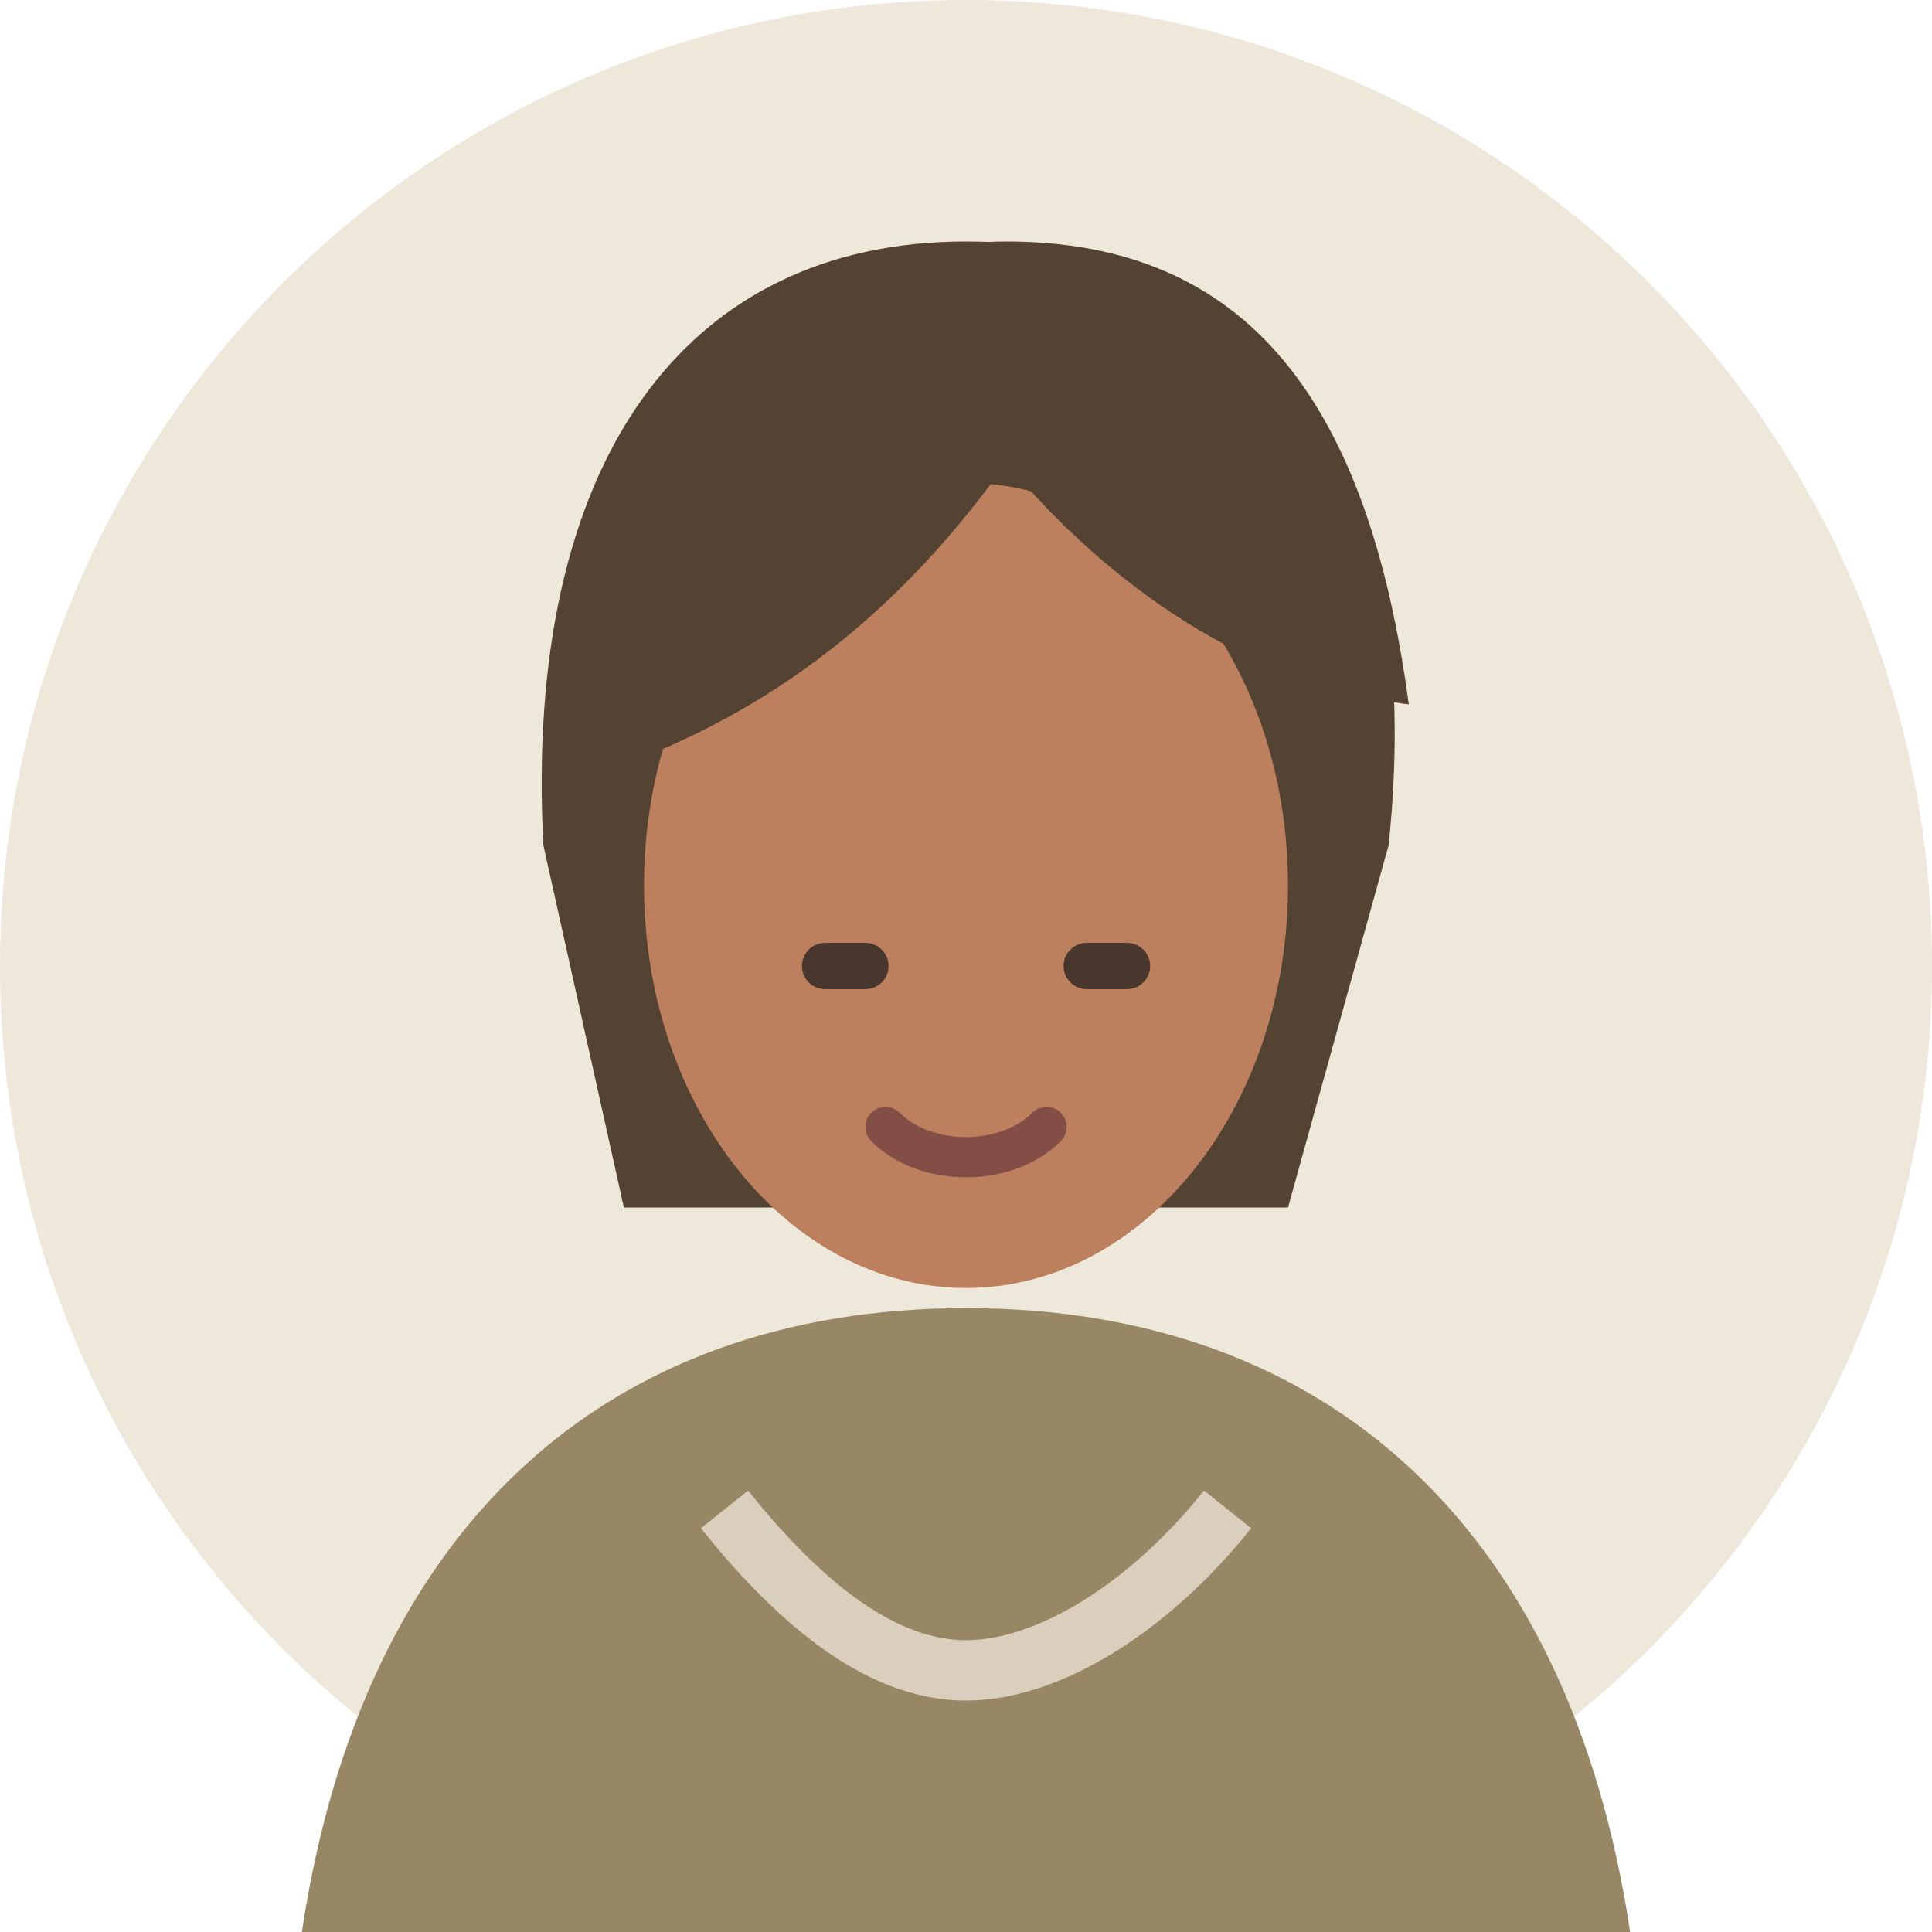
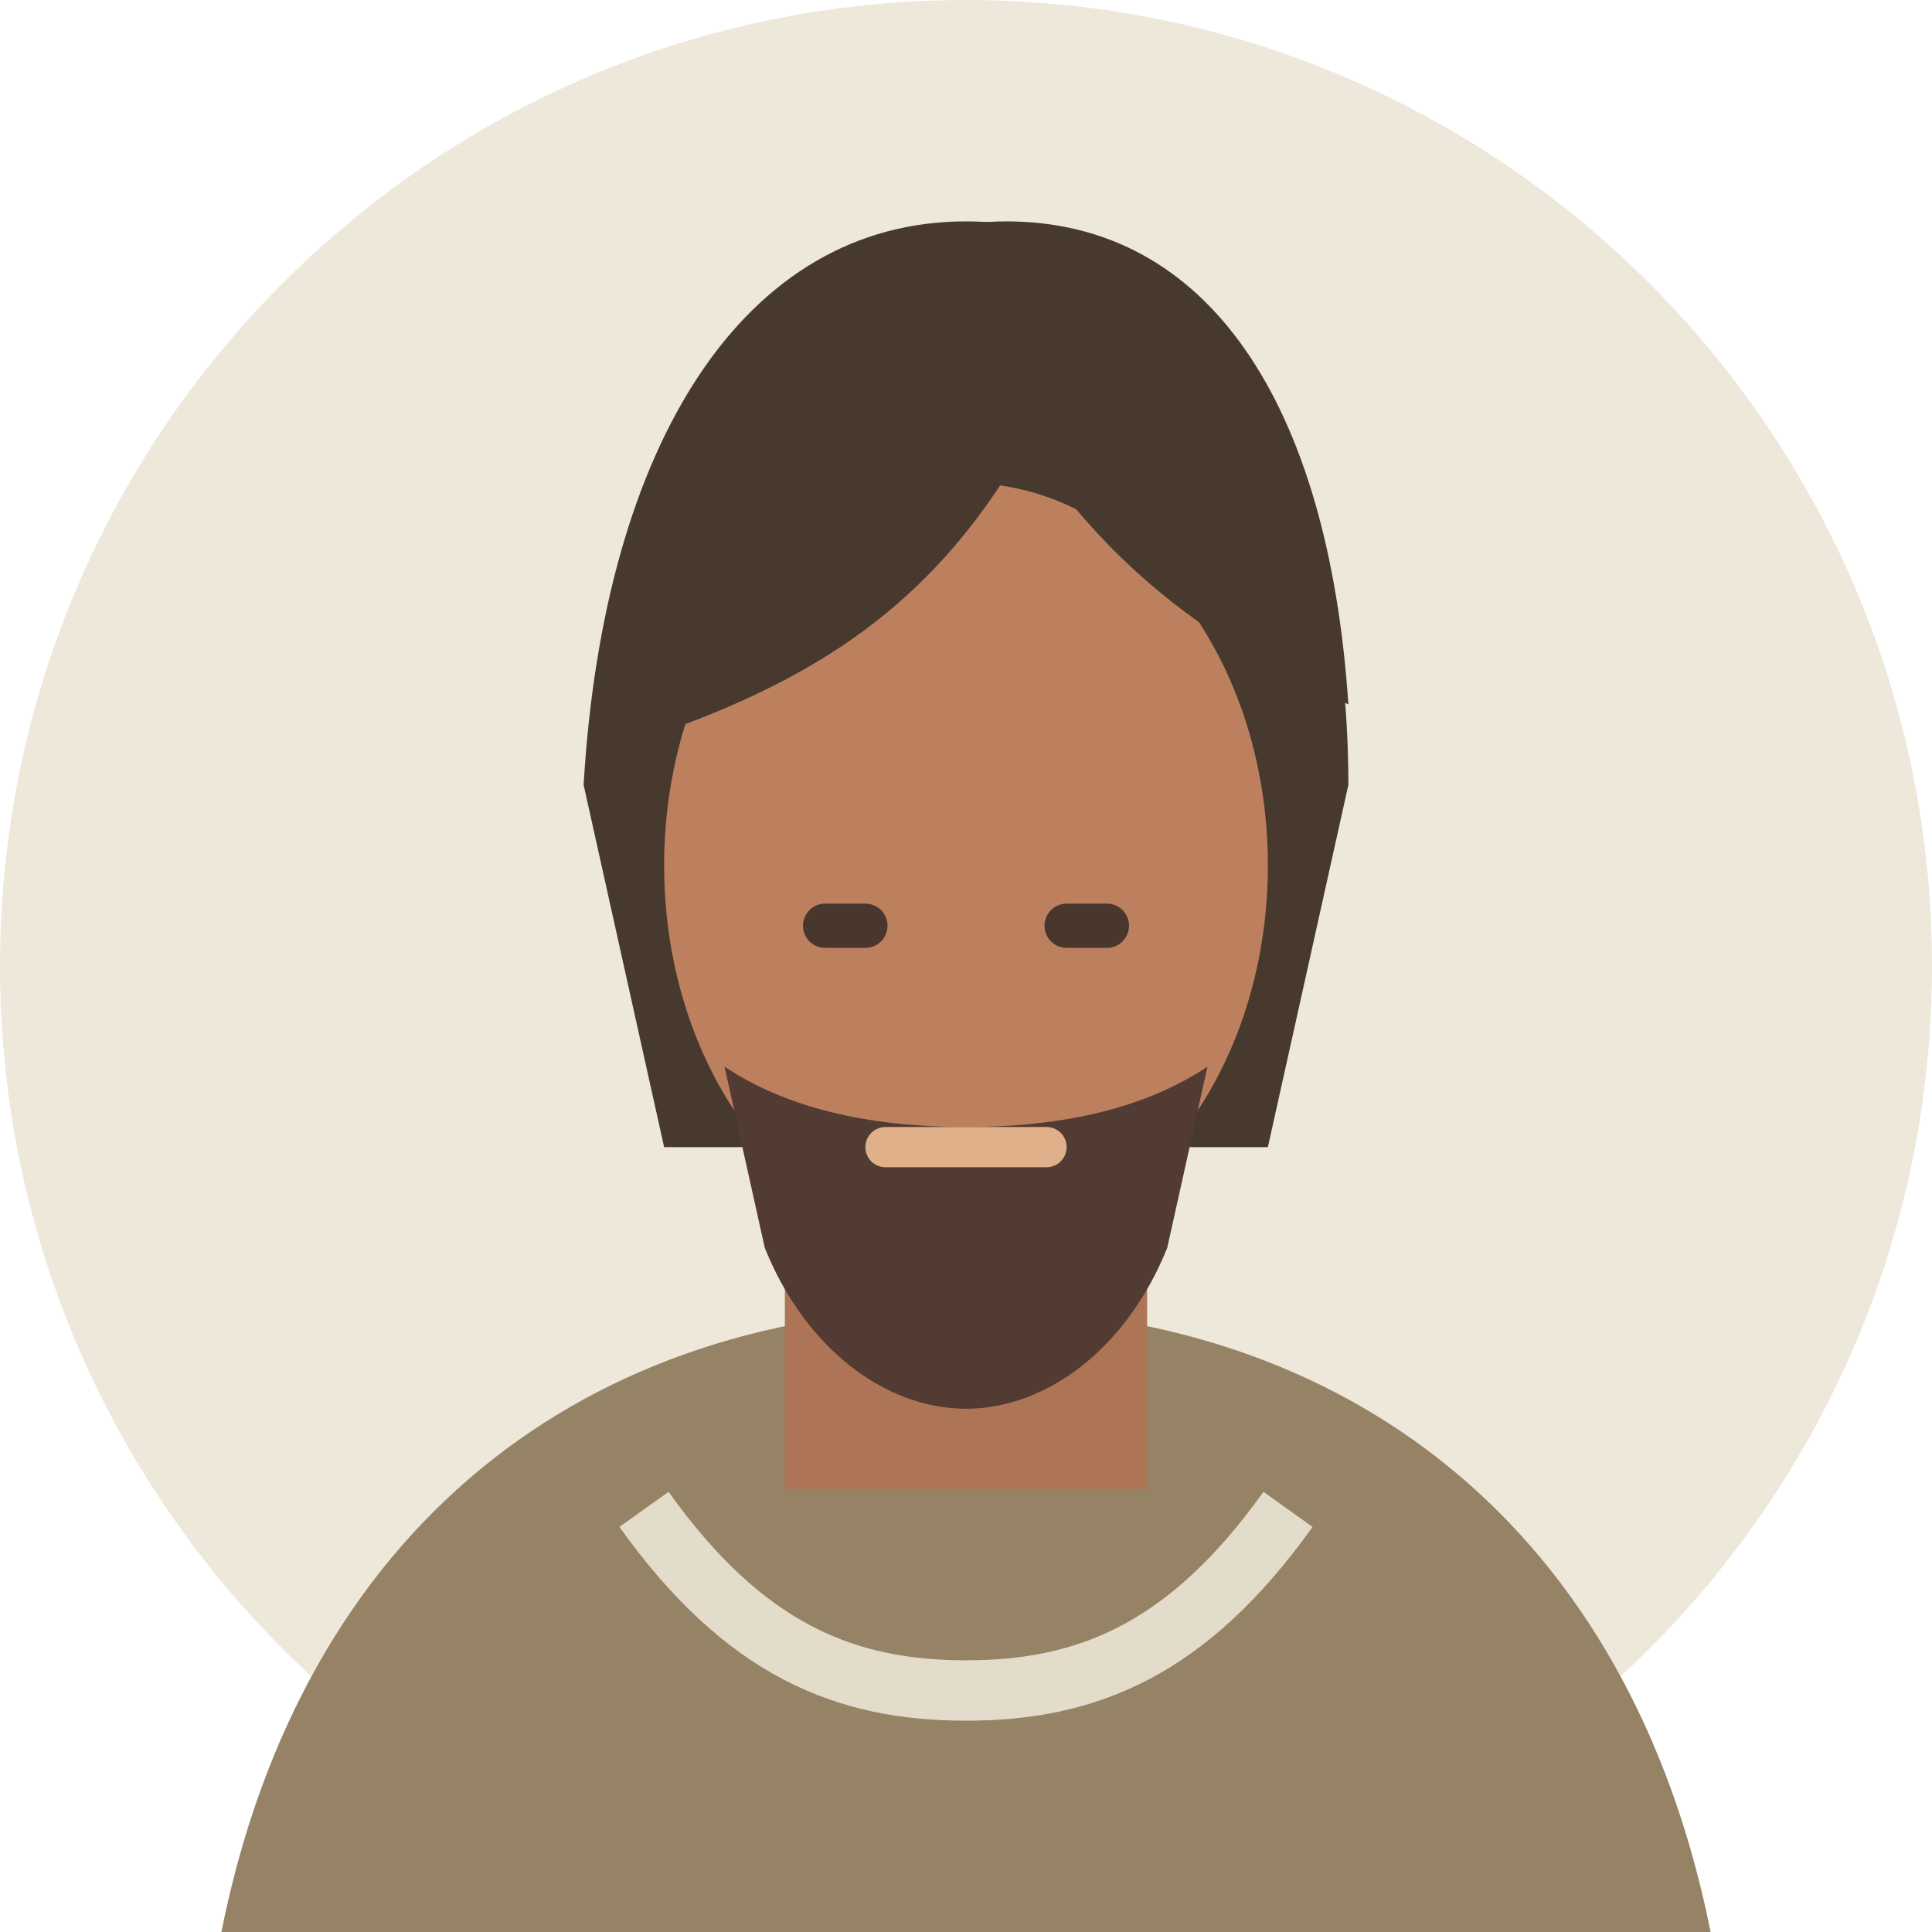
<svg xmlns="http://www.w3.org/2000/svg" viewBox="0 0 96 96">
  <rect width="96" height="96" rx="48" fill="#eee8db" />
-   <path d="M15 96c3-20 15-31 33-31s30 11 33 31" fill="#988765" />
-   <path d="M27 42c-1-19 7-30 21-30 15 0 23 11 21 30l-5 18H31z" fill="#544333" />
-   <ellipse cx="48" cy="44" rx="16" ry="20" fill="#bd805f" />
-   <path d="M31 38c2-17 9-26 19-26 12 0 18 8 20 23-8-1-15-6-20-12-5 7-11 12-19 15" fill="#544333" />
-   <path d="M41 48h2m11 0h2" stroke="#49372e" stroke-width="2.3" stroke-linecap="round" />
-   <path d="M44 56c2 2 6 2 8 0" fill="none" stroke="#834e45" stroke-width="2" stroke-linecap="round" />
-   <path d="M36 75c4 5 8 8 12 8s9-3 13-8" fill="none" stroke="#e4dccb" stroke-width="3" opacity=".85" />
+   <path d="M11 96c4-20 18-31 37-31s33 11 37 31" fill="#968365" />
+   <path d="M39 60h18v14H39z" fill="#ad7556" />
+   <path d="M29 39c1-17 8-28 19-28s19 11 19 28l-4 18H33z" fill="#47392e" />
+   <ellipse cx="48" cy="43" rx="15" ry="19" fill="#bd805f" />
+   <path d="M34 36c1-16 7-25 16-25 10 0 16 9 17 24-7-3-12-7-16-13-4 7-9 11-17 14" fill="#47392e" />
+   <path d="M41 46h2m10 0h2" stroke="#49372e" stroke-width="2.2" stroke-linecap="round" />
+   <path d="M36 53c3 2 7 3 12 3s9-1 12-3l-2 9c-2 5-6 8-10 8s-8-3-10-8z" fill="#523b32" />
+   <path d="M44 57h8" stroke="#e0b08b" stroke-width="2" stroke-linecap="round" />
+   <path d="M32 75c5 7 10 9 16 9s11-2 16-9" fill="none" stroke="#e4dccb" stroke-width="3" />
</svg>
